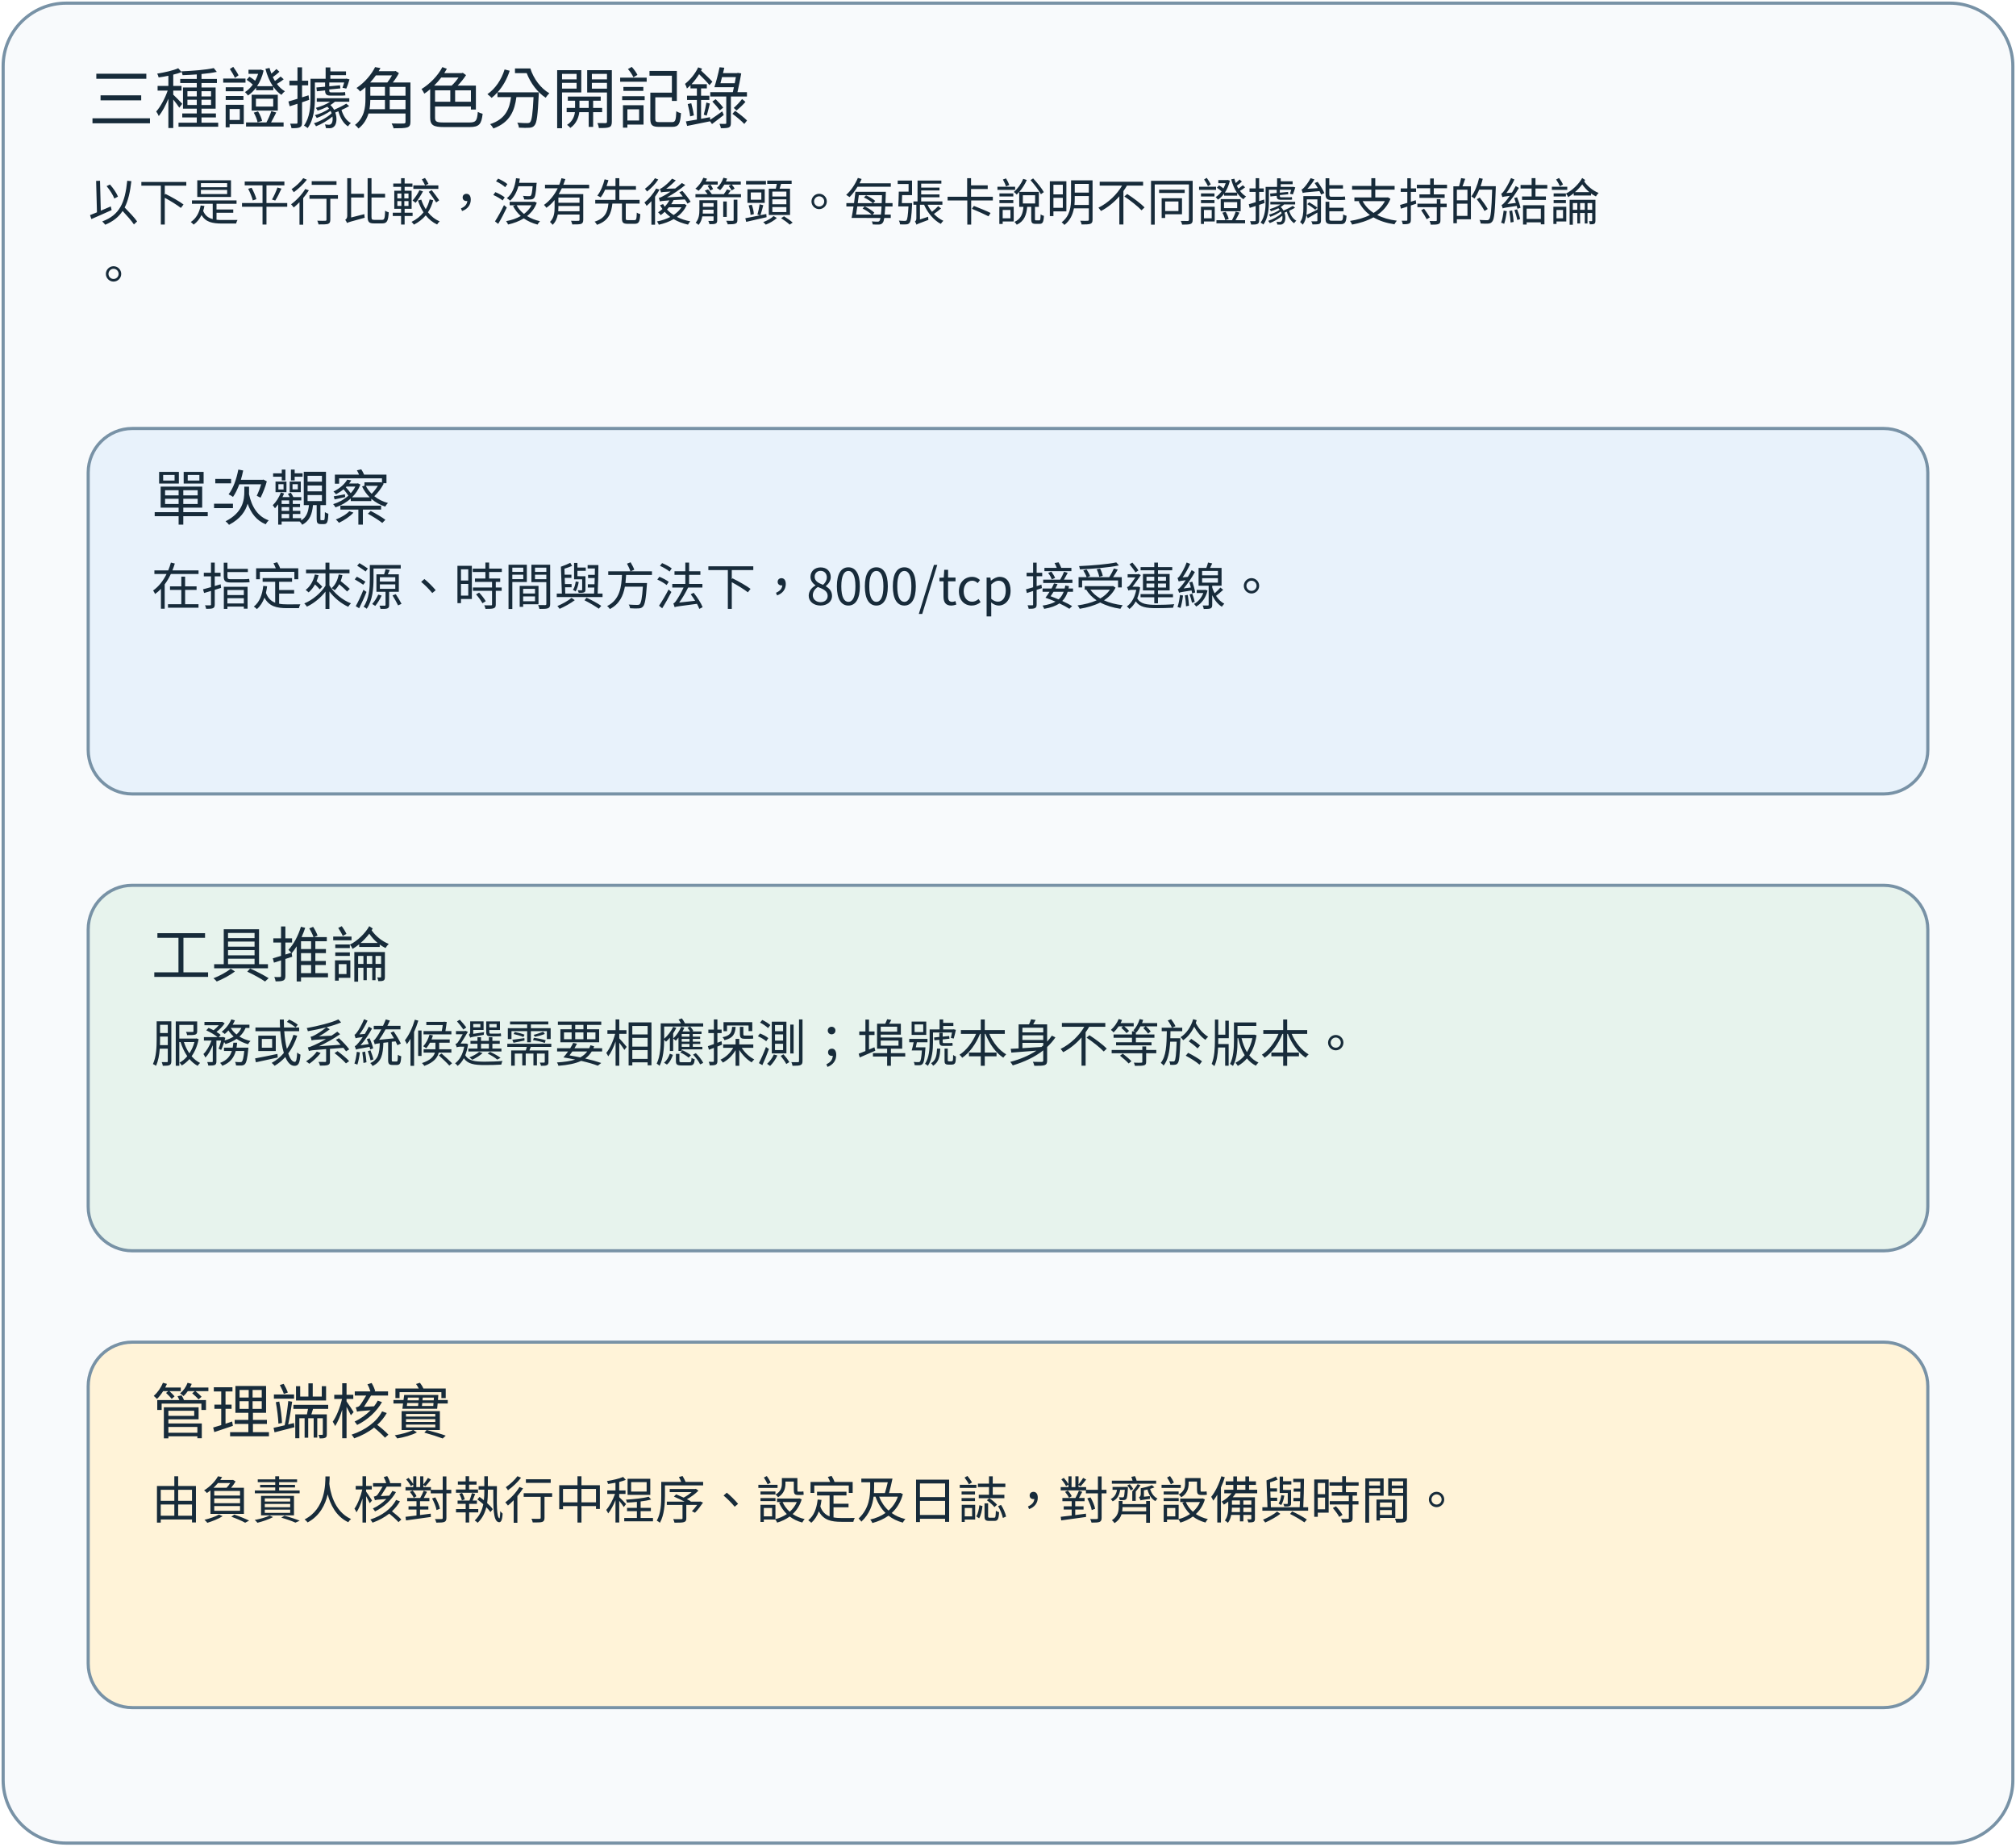
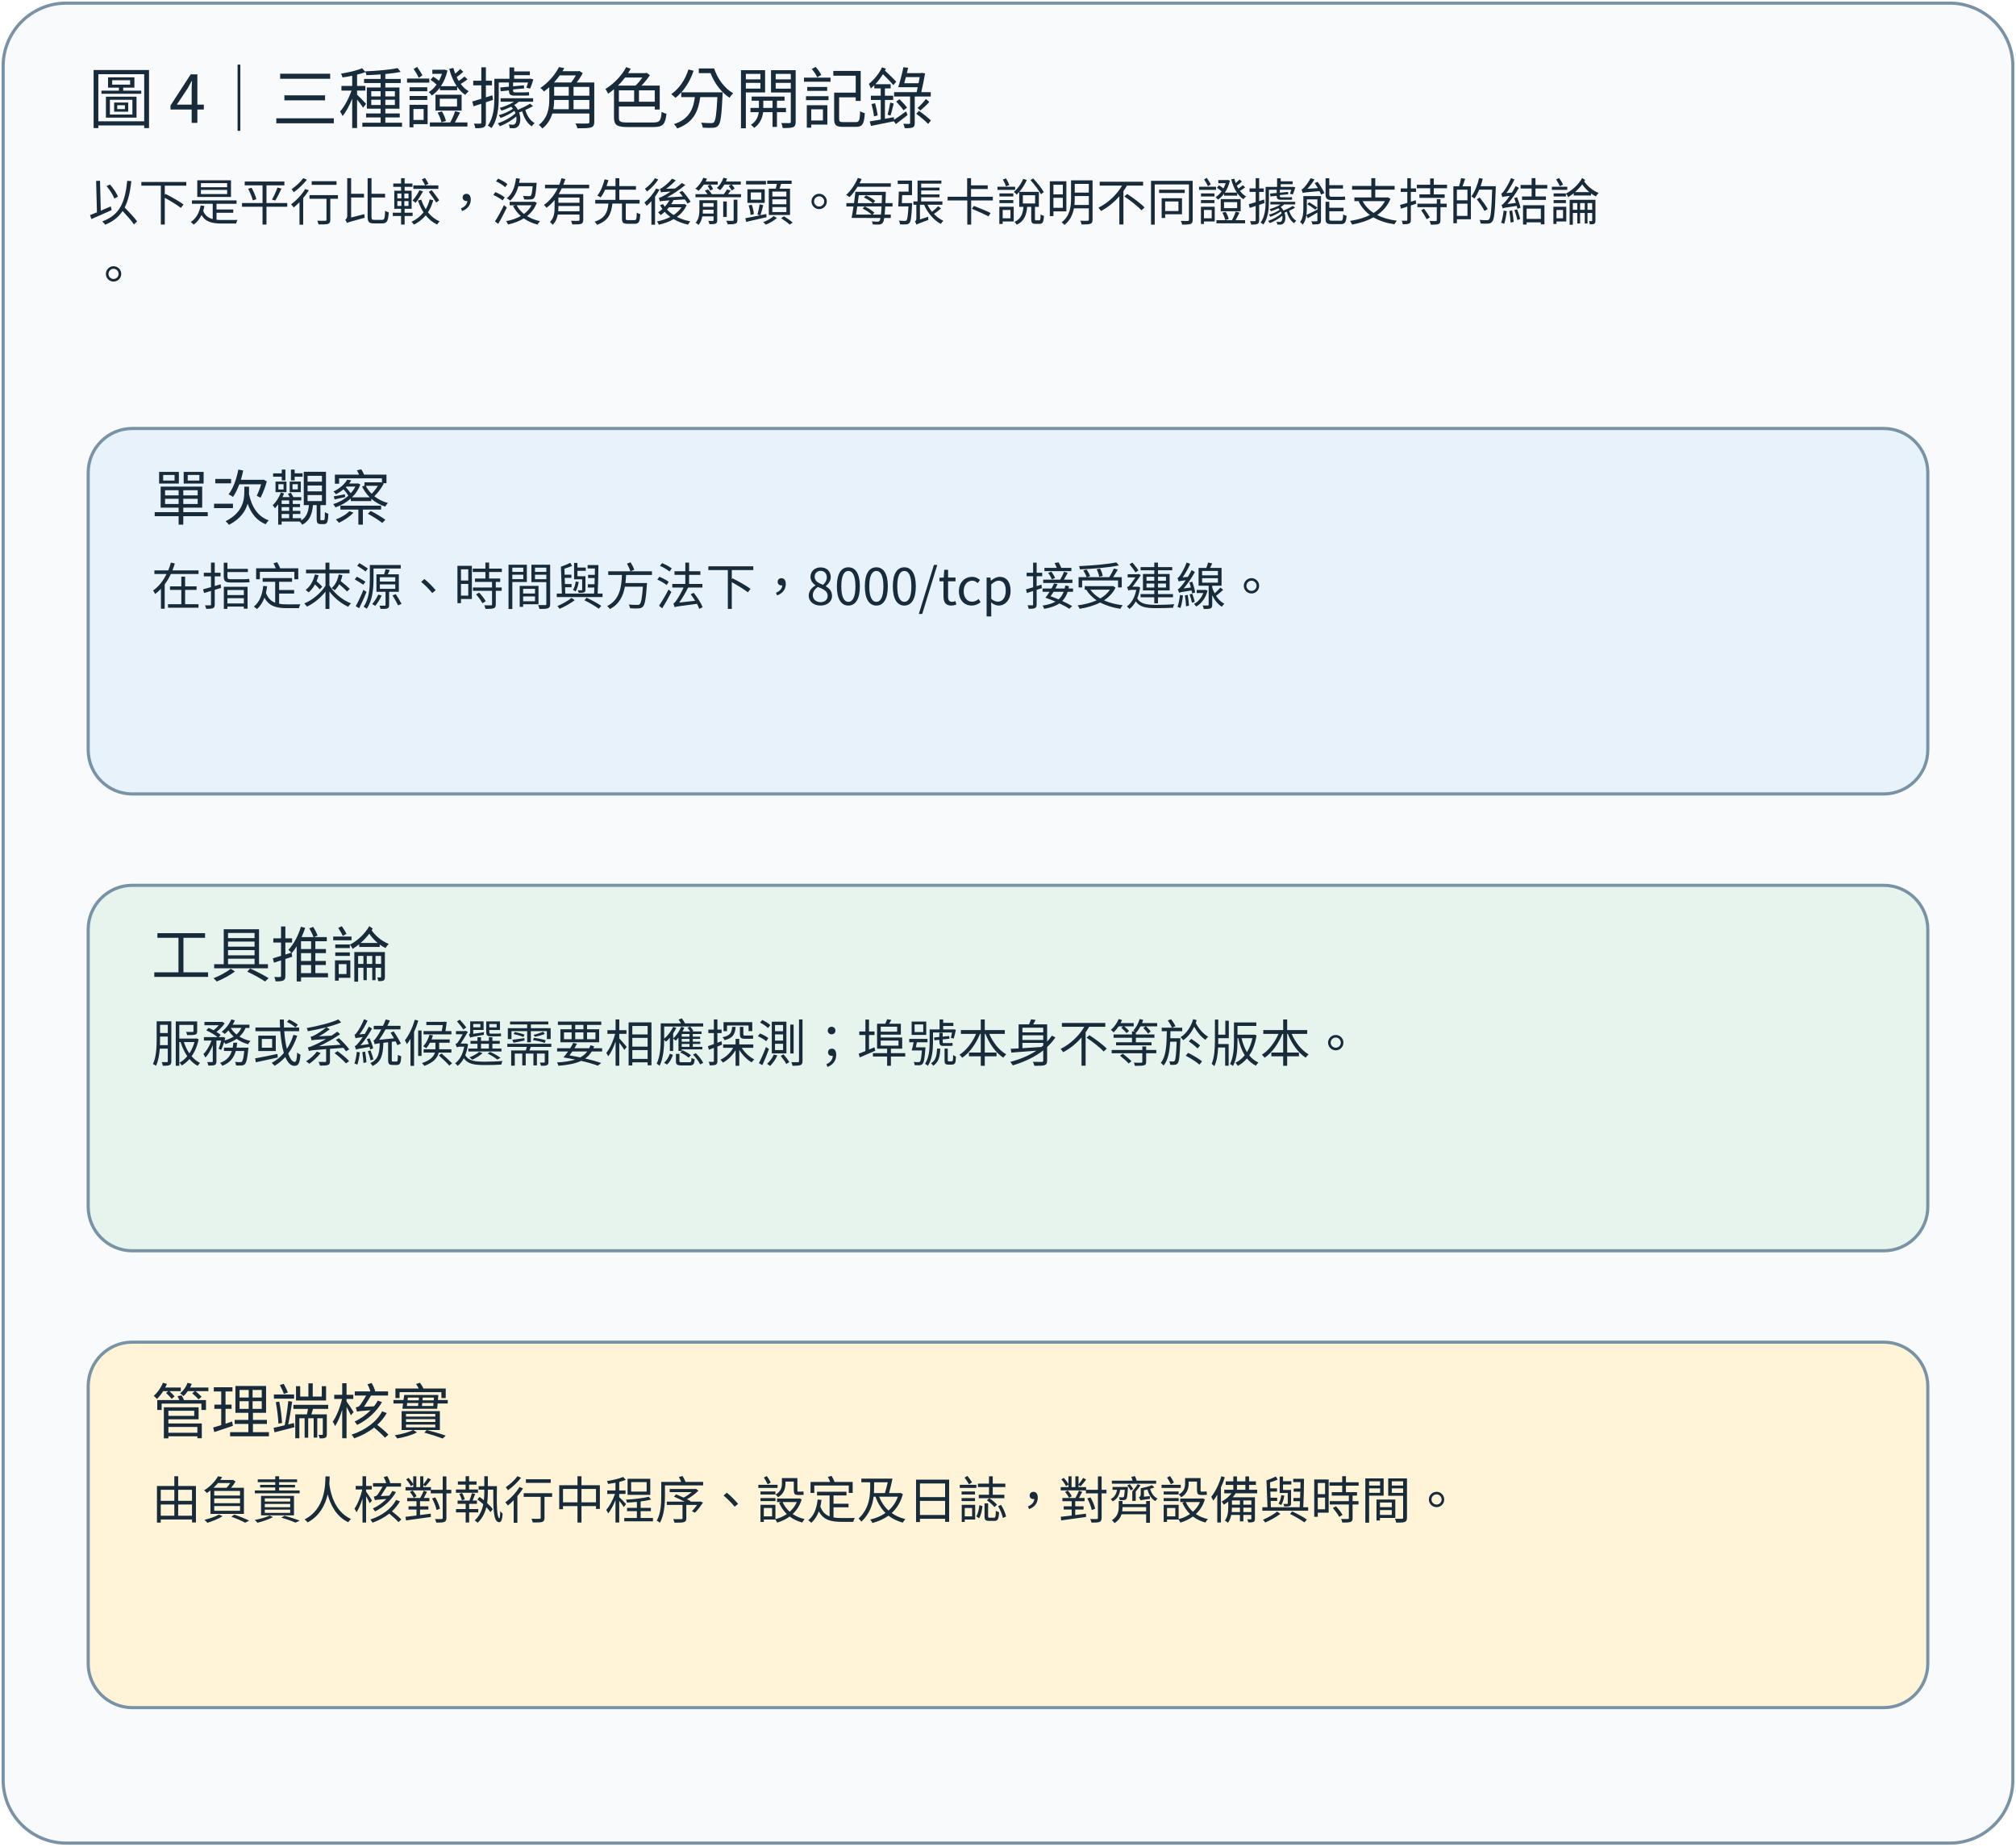
<svg xmlns="http://www.w3.org/2000/svg" viewBox="0 0 640 586" role="img" aria-labelledby="m0307-evidence-zh-title m0307-evidence-zh-desc" preserveAspectRatio="xMidYMid meet">
  <defs>
    <marker id="m0307-evidence-zh-arrow" viewBox="0 0 10 10" refX="9" refY="5" markerWidth="7" markerHeight="7" orient="auto">
      <path d="M0 0L10 5L0 10z" fill="#41617b" />
    </marker>
  </defs>
  <rect x="1" y="1" width="638" height="584" rx="20" fill="#f8fafc" stroke="#7892a6" />
-   <text x="28" y="39" font-family="Noto Sans CJK TC,sans-serif" font-size="21" fill="#172b3a">三種證據角色分開記錄</text>
+   <text x="28" y="39" font-family="Noto Sans CJK TC,sans-serif" font-size="21" fill="#172b3a">圖 4｜三種證據角色分開記錄</text>
  <text x="28" y="70" font-family="Noto Sans CJK TC,sans-serif" font-size="16" fill="#172b3a">以下是平行比較，沒有先後箭頭。每張卡說明不同證據能支持的結論</text>
  <text x="28" y="93" font-family="Noto Sans CJK TC,sans-serif" font-size="16" fill="#172b3a">。</text>
  <rect x="28" y="136" width="584" height="116" rx="14" fill="#e8f2fb" stroke="#7892a6" />
  <text x="48" y="165" font-family="Noto Sans CJK TC,sans-serif" font-size="19" fill="#172b3a">單次觀察</text>
  <text x="48" y="192" font-family="Noto Sans CJK TC,sans-serif" font-size="16" fill="#172b3a">在指定來源、時間與方法下，8000/tcp 接受連線。</text>
  <rect x="28" y="281" width="584" height="116" rx="14" fill="#e7f3ed" stroke="#7892a6" />
  <text x="48" y="310" font-family="Noto Sans CJK TC,sans-serif" font-size="19" fill="#172b3a">工具推論</text>
  <text x="48" y="337" font-family="Noto Sans CJK TC,sans-serif" font-size="16" fill="#172b3a">服務或系統候選需要相應探測；埠號本身不等於版本。</text>
  <rect x="28" y="426" width="584" height="116" rx="14" fill="#fff3d8" stroke="#7892a6" />
  <text x="48" y="455" font-family="Noto Sans CJK TC,sans-serif" font-size="19" fill="#172b3a">管理端核實</text>
  <text x="48" y="482" font-family="Noto Sans CJK TC,sans-serif" font-size="16" fill="#172b3a">由負責人核對執行中程序、設定及日誌，對齊設備與時間。</text>
</svg>
